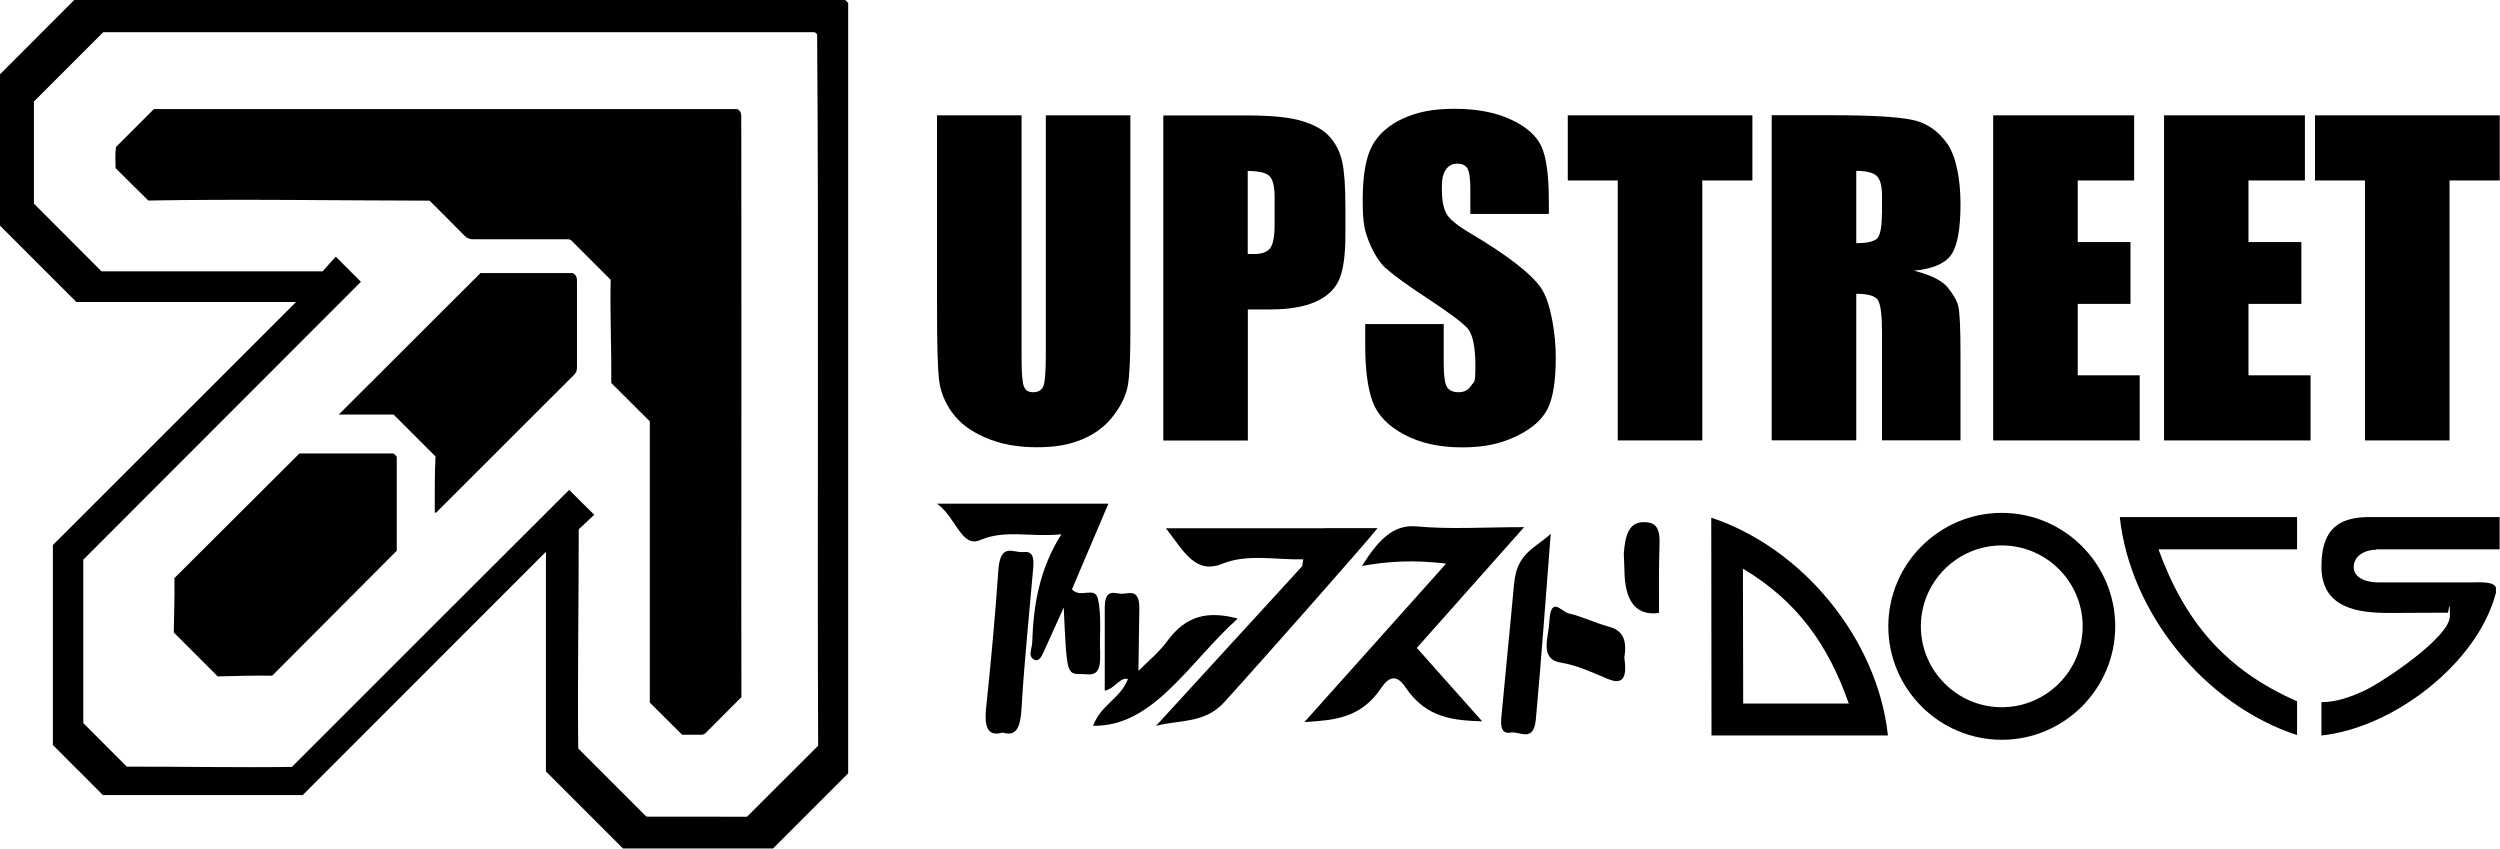
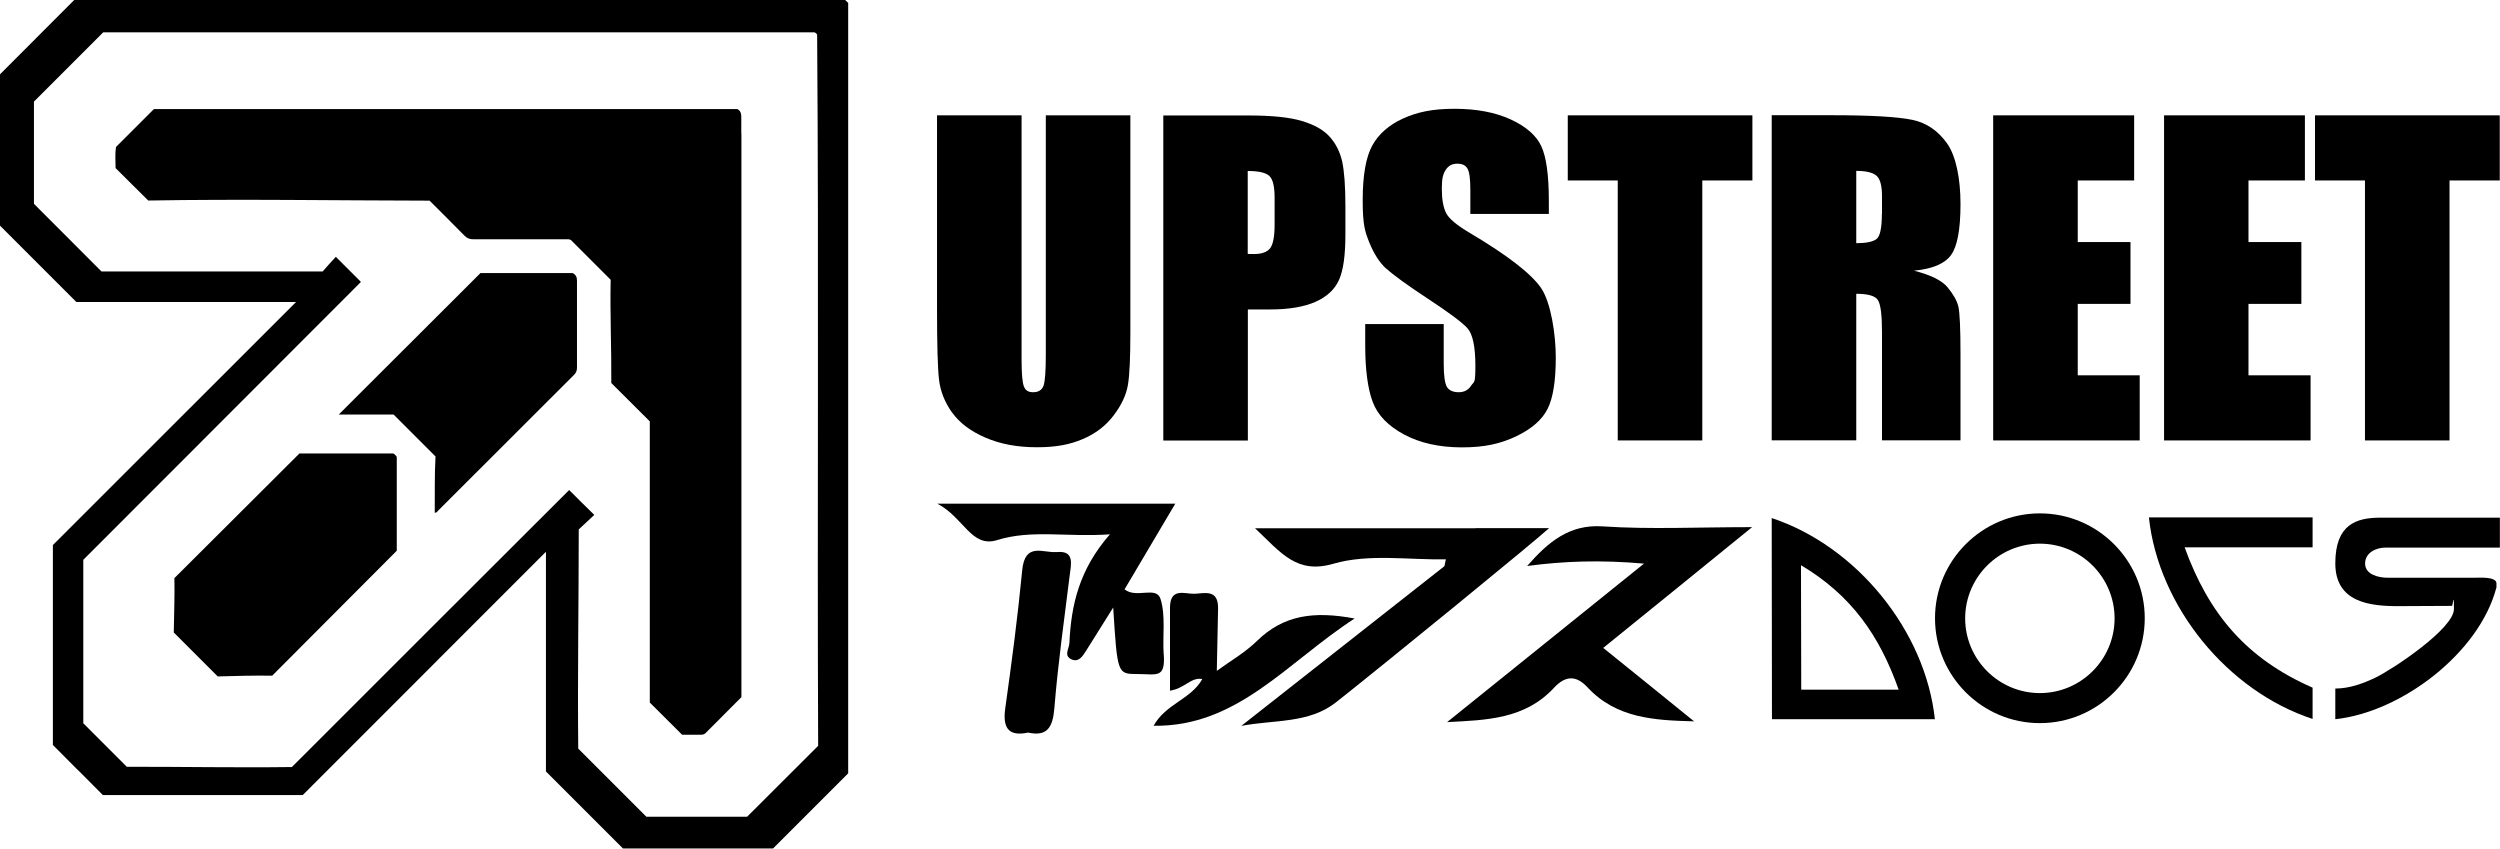
<svg xmlns="http://www.w3.org/2000/svg" id="Layer_1" data-name="Layer 1" version="1.1" viewBox="0 0 1981 672">
  <defs>
    <style>
      .cls-1 {
        fill: #000;
        stroke-width: 0px;
      }
    </style>
  </defs>
-   <path class="cls-1" d="M453.8,216.4h-73.1c-38.1,38.1-75.3,75.2-112.3,112.1h43.5l33.2,33.2c-.8,14.4-.5,29.4-.6,44.6,1.7,0,2.1-1.1,2.7-1.7,35.9-35.8,71.8-71.8,107.7-107.6,1.7-1.7,2.3-3.4,2.3-5.7v-68.9c0-2.6-.7-4.6-3.4-6Z" />
-   <path class="cls-1" d="M311.6,359.3h0s-74.3,0-74.3,0c-33.2,33.1-66,65.8-99.1,98.8.3,14.4-.3,29.1-.5,43.1,11.8,11.8,23.1,23.1,34.8,34.8,14.2-.4,28.9-.8,43.2-.6,33.1-33.2,65.8-66,98.7-99v-74.4c-.8-1.2-1.6-2.1-2.7-2.6Z" />
-   <path class="cls-1" d="M59-.2L-.5,59.4v118.9l61,61h174.1L41.9,431.9v158.4l18.5,18.6,2.6,2.5,18.5,18.6h158.4l192.7-192.8v174.1l61,61h119l59.5-59.5V2.3l-2.6-2.5H59ZM592.1,647.2h0c0-.1-79.9-.1-79.9-.1-18.1-18.1-35.9-35.8-54-54-.6-57.5.4-115.4.4-173.7,4-3.8,8.2-7.7,12.3-11.5-6.9-6.8-13.6-13.3-19.9-19.7-73.4,73.2-146.8,146.6-219.7,219.5-44.3.6-87.8-.3-130.8-.2-11.7-11.7-22.9-23-34.5-34.5v-129.5c73.6-73.6,146.8-147,220-220.2-6.6-6.6-13.1-13.1-19.9-19.9-3.6,3.9-7.5,8.2-10.4,11.6H80.4c-17.7-17.8-35.4-35.4-53.5-53.6v-81l54.9-54.9h563.4c1.4.4,2,1.3,2.3,1.8,1.4,188.2,0,376.2.8,563.6-18.9,18.9-37.3,37.3-56.2,56.1Z" />
-   <path class="cls-1" d="M587.4,105.9h0c0-4.5-.1-8.9,0-13.3,0-2.7-.6-4.9-3.2-6.2H122c-10,10-19.8,19.8-30.1,30.1-.8,5.4-.4,11.5-.3,16.7,8.9,8.8,17.1,17.1,25.9,25.7,73.9-1.3,148.4,0,222.9.1,9.4,9.4,18.6,18.5,27.6,27.7,2.1,2.1,4.2,3,7.3,2.9h72.5c1.7,0,3.4-.2,4.6.6,10.3,10.3,20.7,20.7,31.5,31.5-.6,26.7.7,54,.5,81.8,10.2,10.2,20.4,20.3,30.5,30.4v222.8c8.5,8.5,16.9,16.8,25.6,25.5h15c1.3,0,2.6-.3,3.6-1.3,9.4-9.5,18.8-18.9,28.4-28.5v-4.2c0-22.5-.1-45.1-.1-67.6,0-66,.1-132,.1-198s0-117.9-.1-176.9Z" />
-   <path class="cls-1" d="M754.5,326.9c5.8,8.2,14.6,14.8,26.4,19.9,11.8,5.1,25.3,7.6,40.7,7.6s26-2.1,36.2-6.4c10.2-4.3,18.5-10.6,24.7-18.9,6.3-8.3,10-16.4,11.3-24.3,1.3-7.9,1.9-21.6,1.9-41.1V91.4h-67v189.8c0,12.8-.6,21-1.8,24.4-1.2,3.4-4,5.2-8.2,5.2s-6.2-1.6-7.4-4.7c-1.2-3.1-1.8-10.3-1.8-21.6V91.4h-67v152.4c0,29.1.5,48.1,1.6,57.2,1.1,9.1,4.5,17.7,10.3,25.9Z" />
-   <path class="cls-1" d="M988.7,245.2h18c14.6,0,26.5-2,35.6-6,9.1-4,15.3-9.8,18.7-17.3,3.4-7.5,5.1-19.5,5.1-36v-22.4c0-16.1-.9-28-2.6-35.7-1.8-7.7-5.1-14.2-10-19.6-4.9-5.4-12.3-9.5-22.1-12.4-9.8-2.9-23.8-4.3-42.1-4.3h-67.5v257.6h67v-103.7ZM988.7,135.5c8.7,0,14.4,1.3,17.2,4,2.8,2.7,4.1,8.4,4.1,17.2v21.2c0,9.5-1.2,15.8-3.6,18.9-2.4,3-6.7,4.5-12.8,4.5s-3,0-4.9-.2v-65.5Z" />
-   <path class="cls-1" d="M1098.5,212.8c5.4,5,16.4,13,33.1,24,16.6,10.9,27.1,18.7,31.3,23.4,4.1,4.7,6.2,14.6,6.2,29.7s-1.1,12.1-3.3,15.6c-2.2,3.5-5.5,5.3-9.9,5.3s-7.6-1.4-9.3-4.1c-1.7-2.8-2.6-9-2.6-18.6v-31.3h-62.2v16.9c0,19.3,2,34.2,5.9,44.7,3.9,10.5,12.2,19.1,24.9,25.9,12.7,6.8,28,10.2,45.9,10.2s30.6-2.9,43-8.8c12.3-5.9,20.6-13.2,24.9-21.9,4.3-8.7,6.4-22.2,6.4-40.6s-3.9-43.5-11.6-54.9c-7.7-11.3-26.5-25.9-56.3-43.6-10.4-6.1-16.7-11.4-18.9-15.7-2.3-4.4-3.5-10.8-3.5-19.4s1-11.7,3.1-15,5.1-4.9,9.1-4.9,6.4,1.2,8,3.7c1.6,2.4,2.4,8.1,2.4,17v19.1h62.2v-10.2c0-20.5-2-35-6-43.5-4-8.5-12.1-15.6-24.3-21.2-12.2-5.6-27.1-8.4-44.5-8.4s-29.5,2.6-40.7,7.7c-11.2,5.1-19.4,12.3-24.4,21.4-5,9.1-7.6,23.5-7.6,43.3s1.8,24.9,5.3,33.7c3.6,8.8,8,15.7,13.4,20.7Z" />
+   <path class="cls-1" d="M453.8,216.4h-73.1c-38.1,38.1-75.3,75.2-112.3,112.1h43.5l33.2,33.2c-.8,14.4-.5,29.4-.6,44.6,1.7,0,2.1-1.1,2.7-1.7,35.9-35.8,71.8-71.8,107.7-107.6,1.7-1.7,2.3-3.4,2.3-5.7v-68.9c0-2.6-.7-4.6-3.4-6h0Z" />
+   <path class="cls-1" d="M311.6,359.3h-74.3c-33.2,33.1-66,65.8-99.1,98.8.3,14.4-.3,29.1-.5,43.1,11.8,11.8,23.1,23.1,34.8,34.8,14.2-.4,28.9-.8,43.2-.6,33.1-33.2,65.8-66,98.7-99v-74.4c-.8-1.2-1.6-2.1-2.7-2.6h-.1Z" />
+   <path class="cls-1" d="M59-.2L-.5,59.4v118.9l61,61h174.1L41.9,431.9v158.4l18.5,18.6,2.6,2.5,18.5,18.6h158.4l192.7-192.8v174.1l61,61h119l59.5-59.5V2.3l-2.6-2.5s-610.5,0-610.5,0ZM592.1,647.2h0c0,0-79.9,0-79.9,0-18.1-18.1-35.9-35.8-54-54-.6-57.5.4-115.4.4-173.7,4-3.8,8.2-7.7,12.3-11.5-6.9-6.8-13.6-13.3-19.9-19.7-73.4,73.2-146.8,146.6-219.7,219.5-44.3.6-87.8-.3-130.8-.2-11.7-11.7-22.9-23-34.5-34.5v-129.5c73.6-73.6,146.8-147,220-220.2l-19.9-19.9c-3.6,3.9-7.5,8.2-10.4,11.6H80.4c-17.7-17.8-35.4-35.4-53.5-53.6v-81l54.9-54.9h563.4c1.4.4,2,1.3,2.3,1.8,1.4,188.2,0,376.2.8,563.6-18.9,18.9-37.3,37.3-56.2,56.1v.2Z" />
+   <path class="cls-1" d="M587.4,105.9h0c0-4.5,0-8.9,0-13.3,0-2.7-.6-4.9-3.2-6.2H122c-10,10-19.8,19.8-30.1,30.1-.8,5.4-.4,11.5-.3,16.7,8.9,8.8,17.1,17.1,25.9,25.7,73.9-1.3,148.4,0,222.9.1,9.4,9.4,18.6,18.5,27.6,27.7,2.1,2.1,4.2,3,7.3,2.9h72.5c1.7,0,3.4-.2,4.6.6,10.3,10.3,20.7,20.7,31.5,31.5-.6,26.7.7,54,.5,81.8,10.2,10.2,20.4,20.3,30.5,30.4v222.8c8.5,8.5,16.9,16.8,25.6,25.5h15c1.3,0,2.6-.3,3.6-1.3,9.4-9.5,18.8-18.9,28.4-28.5v-4.2c0-22.5,0-45.1,0-67.6,0-66,0-132,0-198s0-117.9,0-176.9v.2Z" />
+   <path class="cls-1" d="M754.5,326.9c5.8,8.2,14.6,14.8,26.4,19.9,11.8,5.1,25.3,7.6,40.7,7.6s26-2.1,36.2-6.4,18.5-10.6,24.7-18.9c6.3-8.3,10-16.4,11.3-24.3s1.9-21.6,1.9-41.1V91.4h-67v189.8c0,12.8-.6,21-1.8,24.4s-4,5.2-8.2,5.2-6.2-1.6-7.4-4.7-1.8-10.3-1.8-21.6V91.4h-67v152.4c0,29.1.5,48.1,1.6,57.2s4.5,17.7,10.3,25.9h0Z" />
+   <path class="cls-1" d="M988.7,245.2h18c14.6,0,26.5-2,35.6-6,9.1-4,15.3-9.8,18.7-17.3,3.4-7.5,5.1-19.5,5.1-36v-22.4c0-16.1-.9-28-2.6-35.7-1.8-7.7-5.1-14.2-10-19.6s-12.3-9.5-22.1-12.4c-9.8-2.9-23.8-4.3-42.1-4.3h-67.5v257.6h67v-103.9ZM988.7,135.5c8.7,0,14.4,1.3,17.2,4s4.1,8.4,4.1,17.2v21.2c0,9.5-1.2,15.8-3.6,18.9-2.4,3-6.7,4.5-12.8,4.5s-3,0-4.9-.2v-65.5h0Z" />
+   <path class="cls-1" d="M1098.5,212.8c5.4,5,16.4,13,33.1,24,16.6,10.9,27.1,18.7,31.3,23.4,4.1,4.7,6.2,14.6,6.2,29.7s-1.1,12.1-3.3,15.6c-2.2,3.5-5.5,5.3-9.9,5.3s-7.6-1.4-9.3-4.1c-1.7-2.8-2.6-9-2.6-18.6v-31.3h-62.2v16.9c0,19.3,2,34.2,5.9,44.7s12.2,19.1,24.9,25.9c12.7,6.8,28,10.2,45.9,10.2s30.6-2.9,43-8.8c12.3-5.9,20.6-13.2,24.9-21.9,4.3-8.7,6.4-22.2,6.4-40.6s-3.9-43.5-11.6-54.9c-7.7-11.3-26.5-25.9-56.3-43.6-10.4-6.1-16.7-11.4-18.9-15.7-2.3-4.4-3.5-10.8-3.5-19.4s1-11.7,3.1-15,5.1-4.9,9.1-4.9,6.4,1.2,8,3.7c1.6,2.4,2.4,8.1,2.4,17v19.1h62.2v-10.2c0-20.5-2-35-6-43.5s-12.1-15.6-24.3-21.2c-12.2-5.6-27.1-8.4-44.5-8.4s-29.5,2.6-40.7,7.7-19.4,12.3-24.4,21.4-7.6,23.5-7.6,43.3,1.8,24.9,5.3,33.7c3.6,8.8,8,15.7,13.4,20.7v-.2Z" />
  <polygon class="cls-1" points="1281.9 349 1348.9 349 1348.9 143 1388.6 143 1388.6 91.4 1242.3 91.4 1242.3 143 1281.9 143 1281.9 349" />
-   <path class="cls-1" d="M1546,202.1c5-6.9,7.5-20.4,7.5-40.4s-3.5-37.9-10.6-48c-7.1-10-16.2-16.3-27.4-18.7-11.2-2.4-32.6-3.7-64.2-3.7h-47.4v257.6h67v-116.1c9.2,0,14.9,1.6,17.1,4.9,2.2,3.3,3.3,11.8,3.3,25.6v85.6h62.2v-67.9c0-20.8-.6-33.5-1.7-38.1-1.1-4.6-4-9.7-8.5-15.2-4.6-5.5-13.5-9.9-26.7-13.2,14.6-1.4,24.4-5.5,29.4-12.4ZM1491.2,169.5c0,11.3-1.5,18.1-4.5,20.1-3,2.1-8.3,3.1-15.8,3.1v-57.3c7.7,0,13.1,1.3,16,3.8,2.9,2.5,4.4,7.9,4.4,16.1v14.2Z" />
+   <path class="cls-1" d="M1546,202.1c5-6.9,7.5-20.4,7.5-40.4s-3.5-37.9-10.6-48c-7.1-10-16.2-16.3-27.4-18.7-11.2-2.4-32.6-3.7-64.2-3.7h-47.4v257.6h67v-116.1c9.2,0,14.9,1.6,17.1,4.9,2.2,3.3,3.3,11.8,3.3,25.6v85.6h62.2v-67.9c0-20.8-.6-33.5-1.7-38.1s-4-9.7-8.5-15.2c-4.6-5.5-13.5-9.9-26.7-13.2,14.6-1.4,24.4-5.5,29.4-12.4h0ZM1491.2,169.5c0,11.3-1.5,18.1-4.5,20.1-3,2.1-8.3,3.1-15.8,3.1v-57.3c7.7,0,13.1,1.3,16,3.8s4.4,7.9,4.4,16.1v14.2h0Z" />
  <polygon class="cls-1" points="1646.4 240.8 1688.2 240.8 1688.2 191.8 1646.4 191.8 1646.4 143 1691.1 143 1691.1 91.4 1579.4 91.4 1579.4 349 1695.5 349 1695.5 297.4 1646.4 297.4 1646.4 240.8" />
  <polygon class="cls-1" points="1830.9 297.4 1781.7 297.4 1781.7 240.8 1823.6 240.8 1823.6 191.8 1781.7 191.8 1781.7 143 1826.4 143 1826.4 91.4 1714.8 91.4 1714.8 349 1830.9 349 1830.9 297.4" />
  <polygon class="cls-1" points="1834.4 91.4 1834.4 143 1874 143 1874 349 1941 349 1941 143 1980.8 143 1980.8 91.4 1834.4 91.4" />
-   <path class="cls-1" d="M1207.7,417.7c-31.3,0-58.4,1.9-85.4-.6-19.1-1.8-31.1,12.4-43.1,31.4,21-3.9,41.7-4.9,66.7-1.9-39.6,44.4-76,85-112.3,125.6,22.5-1.6,44.3-2.3,60.9-27.1,6.4-9.5,12.5-10.5,19.2-.5,16.5,24.6,38.2,26.2,60.8,27-16.8-18.9-33.6-37.8-51.8-58.2,28.4-32,55.1-62,85.1-95.8Z" />
-   <path class="cls-1" d="M871.8,518.6c-.7-14.7,1.3-30.7-1.8-44-2.5-10.6-13.7,0-20.6-7.6,9.7-22.9,19.2-45.2,28.9-67.9h-135.8c15.1,10.8,19.3,35.2,34.1,28.9,19.9-8.6,39.5-2.2,64.4-4.6-17.5,27.9-22.1,56-23.1,86-.2,4.8-3.5,10.1,1.2,13.1,4,2.5,6.3-2.3,8.3-6.8,4.5-10.1,9.1-20.1,15.5-34.3,2.4,52.4,2.4,52.7,13.6,52.7,7.1,0,16.1,3.8,15.2-15.4Z" />
-   <path class="cls-1" d="M1199.8,461.8c-3,33.7-6.5,67.3-9.6,101-.8,8.2-2.8,19.4,6.9,17.7,7-1.3,18.1,8.4,19.9-10.4,4.5-48.9,7.9-98.1,11.8-147.2-11.8,11.3-26.8,15-28.9,39Z" />
-   <path class="cls-1" d="M810.7,437.4c-7.3,1.1-18-8.3-19.6,14.4-2.5,36.5-5.9,72.9-9.7,109.2-1.8,17.2,2.6,22.5,13.1,19.5,10.7,3.2,14.1-3.6,15-19.5,2-34.8,5.6-69.4,8.6-104.1.8-9.6,3.2-21-7.4-19.4Z" />
-   <path class="cls-1" d="M980.7,490.1c-23.4-6.1-40.6-2.7-55.7,17.8-6.8,9.3-15.2,15.9-22.9,23.7.2-16.4.5-32.9.7-49.3.2-15.9-7.9-12-13.5-11.8-5.5.2-13.8-5.2-13.9,11,0,21.8,0,43.6,0,65.8,8.3-1.7,12-11,18.4-9.2,0,0,0,0,0,0-6.5,16.1-20.8,19.5-27.7,37,47.9,1,76.2-50.4,114.7-85Z" />
-   <path class="cls-1" d="M1274.9,496.6c-10.8-3-21.3-8.1-32.1-10.6-5.1-1.1-14.1-14.6-15.1,6.6-.6,12.9-8.2,29.7,9.3,32.5,12.5,2,24.9,7.8,37.1,12.9,10.4,4.3,15.7,1.2,13-16.9,2.7-15.7-2.6-21.9-12.2-24.5Z" />
-   <path class="cls-1" d="M1302.2,413.8c-11.6,0-14.5,10.8-15.5,25,.2,4.3.4,8.6.5,12.9q.3,35.2,24,34.3c1.1,0,2.3-.2,3.4-.4,0-18.2-.2-36.5.4-54.7.5-14.8-4.7-17.1-12.8-17.2Z" />
-   <path class="cls-1" d="M1049.6,418.6s0,0,0,0h-125.7c14.8,19.4,23.7,36.6,44.7,28.1,20.1-8.1,42.6-2.9,64.1-3.5-.3,1.8-.5,3.6-.8,5.4,0,0,0,0,0,0-38.6,42.2-77.3,84.4-115.9,126.6,18.8-5,38.6-1.7,54.1-18.8,30.4-33.4,114-128.2,121.5-137.9-15.8,0-28.9,0-41.9,0Z" />
+   <path class="cls-1" d="M1388.6,417.7c-43.4,0-81.2,1.9-118.6-.6-26.5-1.8-43.2,12.4-59.9,31.4,29.2-3.9,57.9-4.9,92.6-1.9-55.1,44.4-105.5,85-156,125.6,31.2-1.6,61.6-2.3,84.6-27.1,8.8-9.5,17.3-10.5,26.6-.5,22.8,24.6,53.1,26.2,84.5,27-23.4-18.9-46.6-37.8-72-58.2,39.5-32,76.6-62,118.1-95.8h.2Z" />
+   <path class="cls-1" d="M922.1,518.6c-1-14.7,1.7-30.7-2.5-44-3.4-10.6-19,0-28.5-7.6,13.5-22.9,26.7-45.2,40.2-67.9h-188.6c21,10.8,26.9,35.2,47.3,28.9,27.7-8.6,54.9-2.2,89.5-4.6-24.4,27.9-30.7,56-32.1,86-.2,4.8-4.8,10.1,1.7,13.1,5.5,2.5,8.7-2.3,11.5-6.8,6.3-10.1,12.6-20.1,21.5-34.3,3.3,52.4,3.3,52.7,18.9,52.7s22.4,3.8,21.2-15.4h0Z" />
+   <path class="cls-1" d="M837.2,437.4c-10.2,1.1-25-8.3-27.2,14.4-3.5,36.5-8.3,72.9-13.4,109.2-2.5,17.2,3.7,22.5,18.1,19.5,14.8,3.2,19.5-3.6,20.8-19.5,2.8-34.8,7.7-69.4,12-104.1,1.2-9.6,4.4-21-10.3-19.4h0Z" />
+   <path class="cls-1" d="M1073.4,490.1c-32.5-6.1-56.4-2.7-77.4,17.8-9.5,9.3-21.2,15.9-31.8,23.7.4-16.4.7-32.9,1-49.3.3-15.9-10.9-12-18.9-11.8-7.5.2-19.1-5.2-19.2,11,0,21.8,0,43.6,0,65.8,11.6-1.7,16.7-11,25.6-9.2h0c-9,16.1-28.9,19.5-38.6,37,66.5,1,105.9-50.4,159.3-85h0Z" />
+   <path class="cls-1" d="M1169.1,418.6h-174.6c20.6,19.4,32.9,36.6,62.1,28.1,28-8.1,59.3-2.9,89.1-3.5-.4,1.8-.7,3.6-1.1,5.4h0c-53.6,42.2-107.4,84.4-161,126.6,26.1-5,53.6-1.7,75.2-18.8,42.2-33.4,158.3-128.2,168.7-137.9h-58.3Z" />
  <g>
-     <path class="cls-1" d="M1356.2,582.8l-.2-172.6c72.8,24.2,131.8,96.5,140,172.6h-139.8ZM1381.1,450.6l.2,106.9h83.7c-16.4-46.7-40.9-81.2-83.9-106.9Z" />
-     <path class="cls-1" d="M1586.2,586.2c-49.6,0-89.9-40.4-89.9-89.9s40.4-89.9,89.9-89.9,89.9,40.4,89.9,89.9-40.4,89.9-89.9,89.9ZM1586.2,432.2c-35.3,0-64.1,28.8-64.1,64.1s28.8,64.1,64.1,64.1,64.1-28.8,64.1-64.1-28.8-64.1-64.1-64.1Z" />
-     <path class="cls-1" d="M1679.7,409.7h140.5v25.6h-109.8c20.8,57.5,53.4,95.7,109.8,120.4v26.8c-73-23.9-132.3-96.5-140.5-172.9Z" />
-     <path class="cls-1" d="M1882.8,435.6c-8.2,0-17.7,4.4-17.7,13.8s11.6,12.1,19.3,12.1h74.5c3.9,0,18.9-1.2,18.9,4.8s0,3.1-.2,4.1c-15,55.9-81.5,106.4-138.1,112.4v-26.4c12.1,0,23.9-4.4,34.6-9.4,15-7.3,67.2-42.1,67.2-58.8s-1-2.2-1.7-2.7l-44.7.2c-26.1.2-55.4-3.4-55.4-36.8s17.9-39.2,38.7-39.2h102.5v25.6h-97.9Z" />
+     <path class="cls-1" d="M1404.1,569.9l-.2-159.4c67.2,22.3,121.7,89.1,129.3,159.4h-129ZM1427.1,447.8l.2,98.7h77.2c-15.2-43.1-37.7-75-77.5-98.7Z" />
+     <path class="cls-1" d="M1616.4,573c-45.8,0-83.1-37.3-83.1-83.1s37.3-83.1,83.1-83.1,83.1,37.3,83.1,83.1-37.3,83.1-83.1,83.1ZM1616.4,430.8c-32.6,0-59.2,26.6-59.2,59.2s26.6,59.2,59.2,59.2,59.2-26.6,59.2-59.2-26.6-59.2-59.2-59.2Z" />
+     <path class="cls-1" d="M1702.8,410h129.7v23.7h-101.4c19.2,53.1,49.3,88.4,101.4,111.2v24.8c-67.4-22.1-122.1-89.1-129.7-159.6Z" />
+     <path class="cls-1" d="M1890.4,433.9c-7.6,0-16.3,4-16.3,12.7s10.7,11.2,17.9,11.2h68.8c3.6,0,17.4-1.1,17.4,4.5s0,2.9-.2,3.8c-13.8,51.6-75.2,98.2-127.5,103.8v-24.3c11.2,0,22.1-4,31.9-8.7,13.8-6.7,62.1-38.8,62.1-54.3s-.9-2-1.6-2.5l-41.3.2c-24.1.2-51.1-3.1-51.1-33.9s16.5-36.2,35.7-36.2h94.7v23.7h-90.4Z" />
  </g>
</svg>
